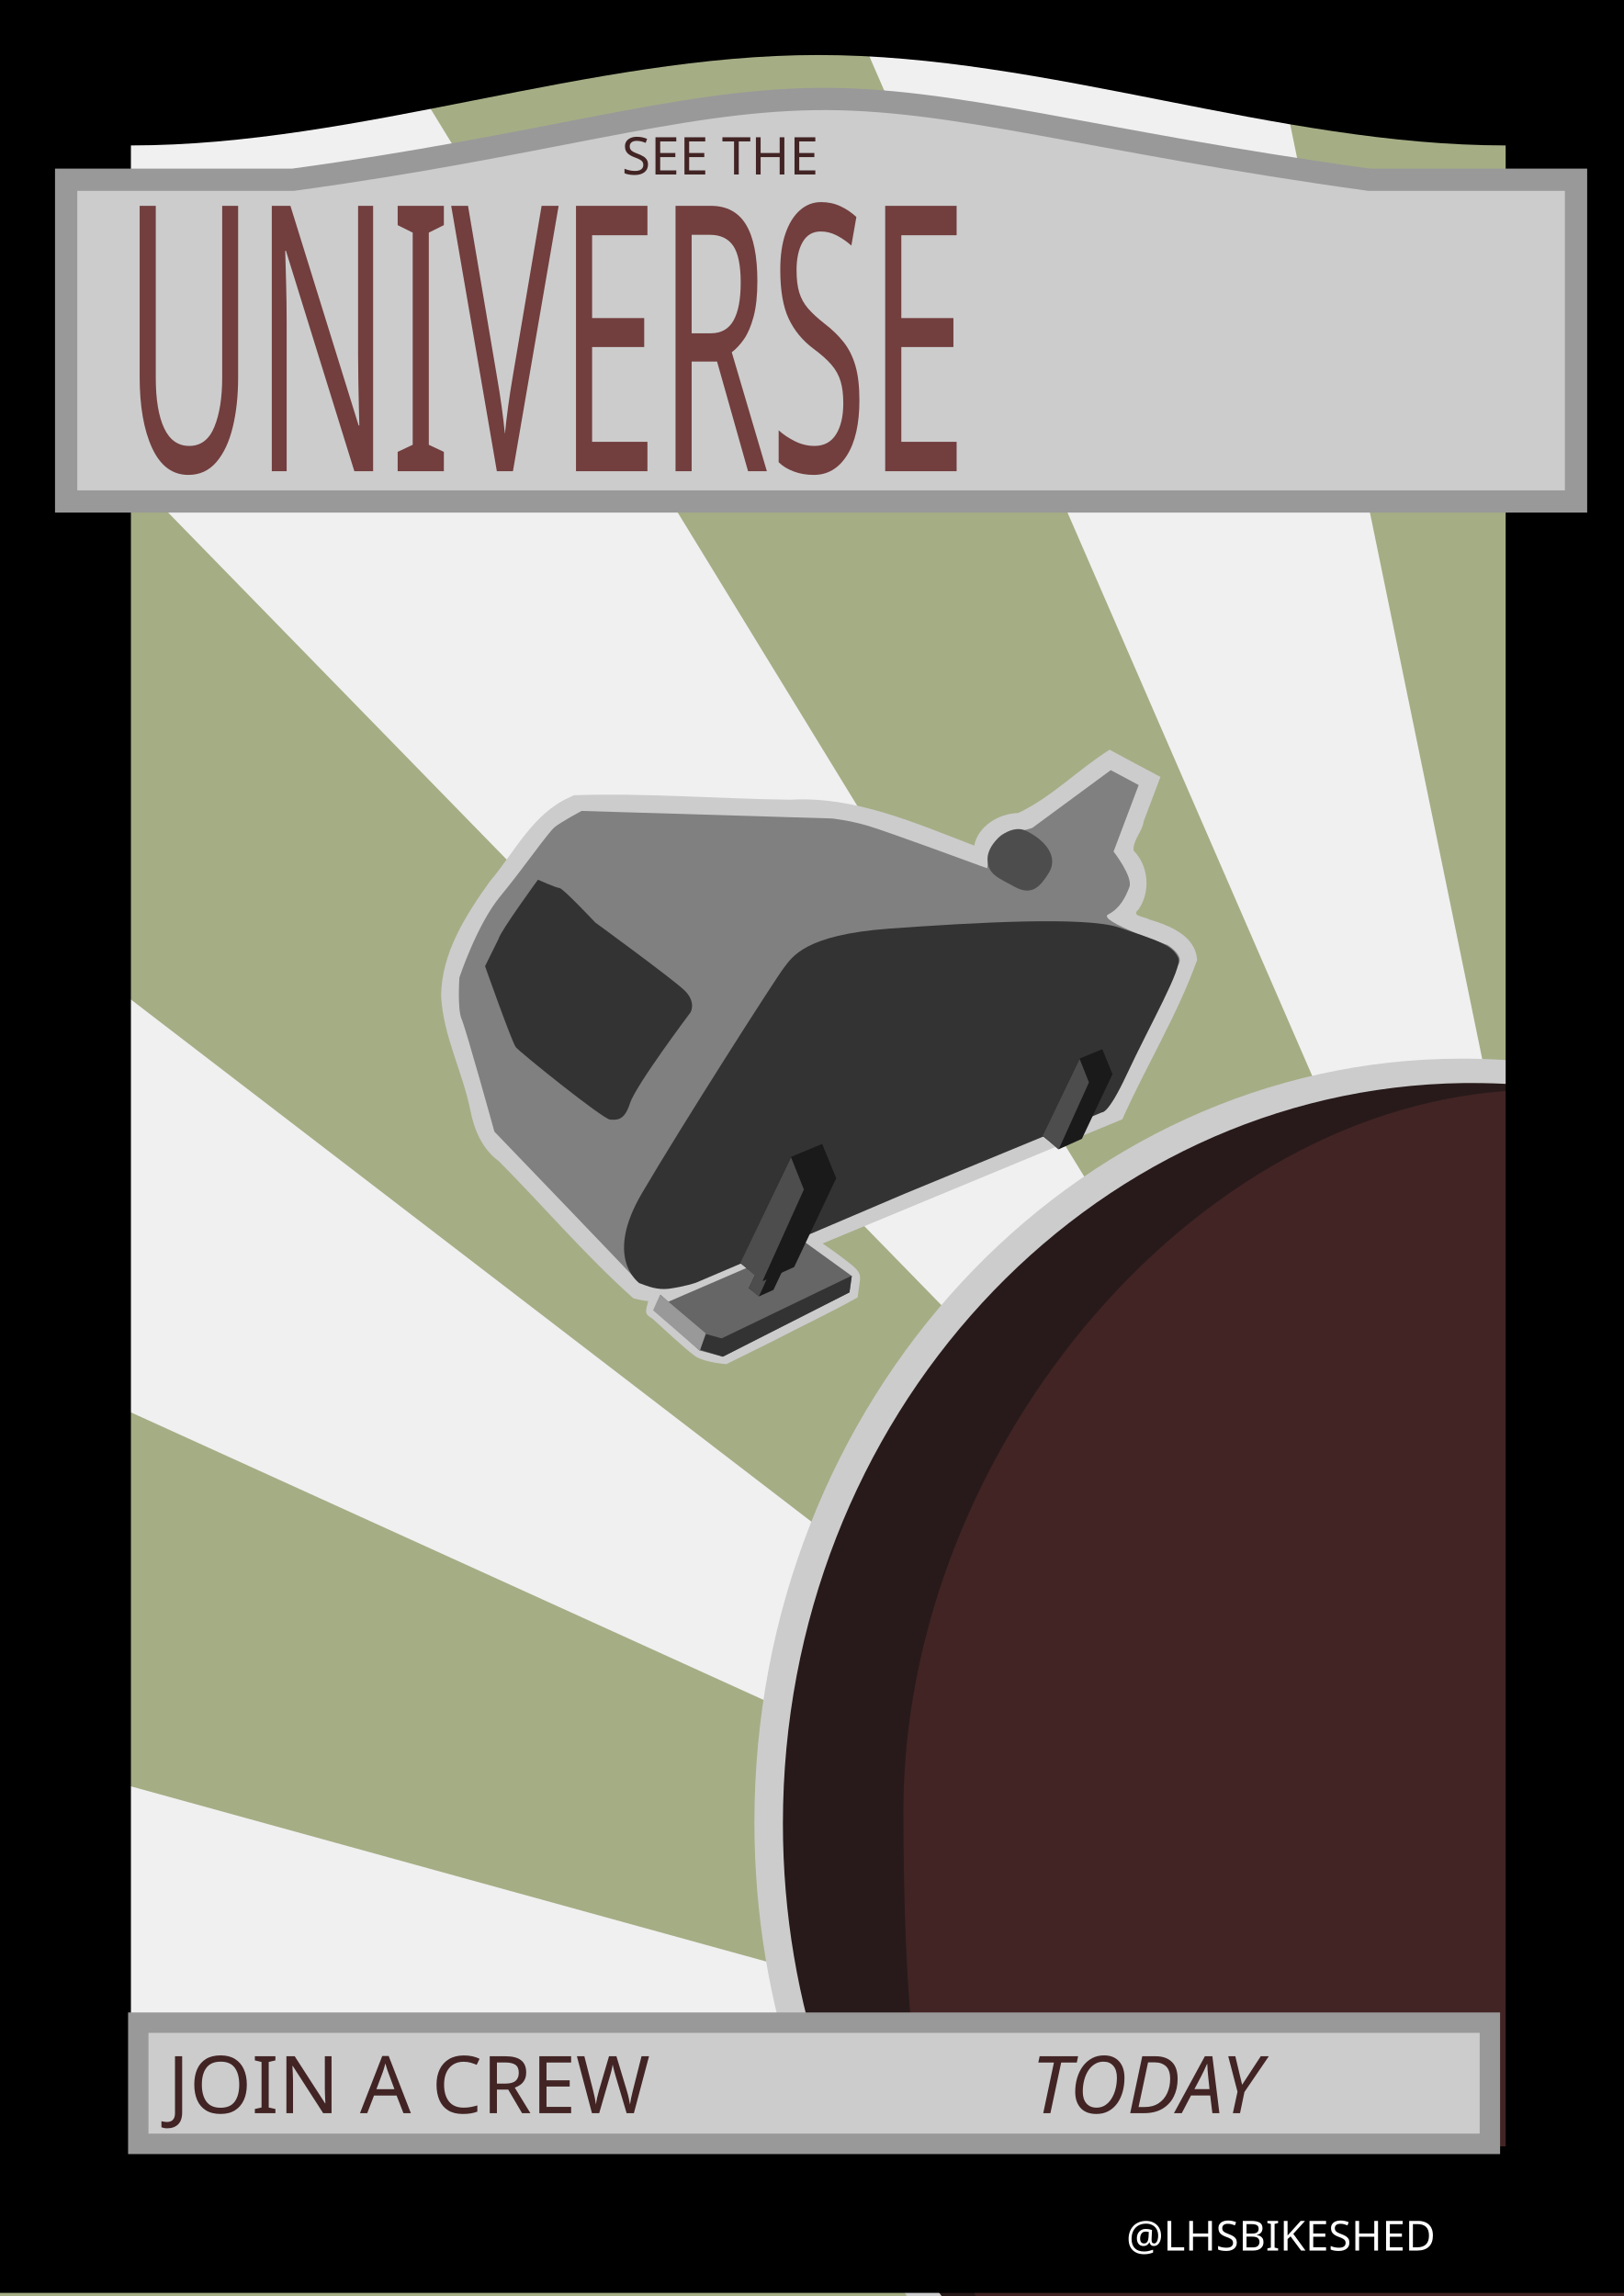
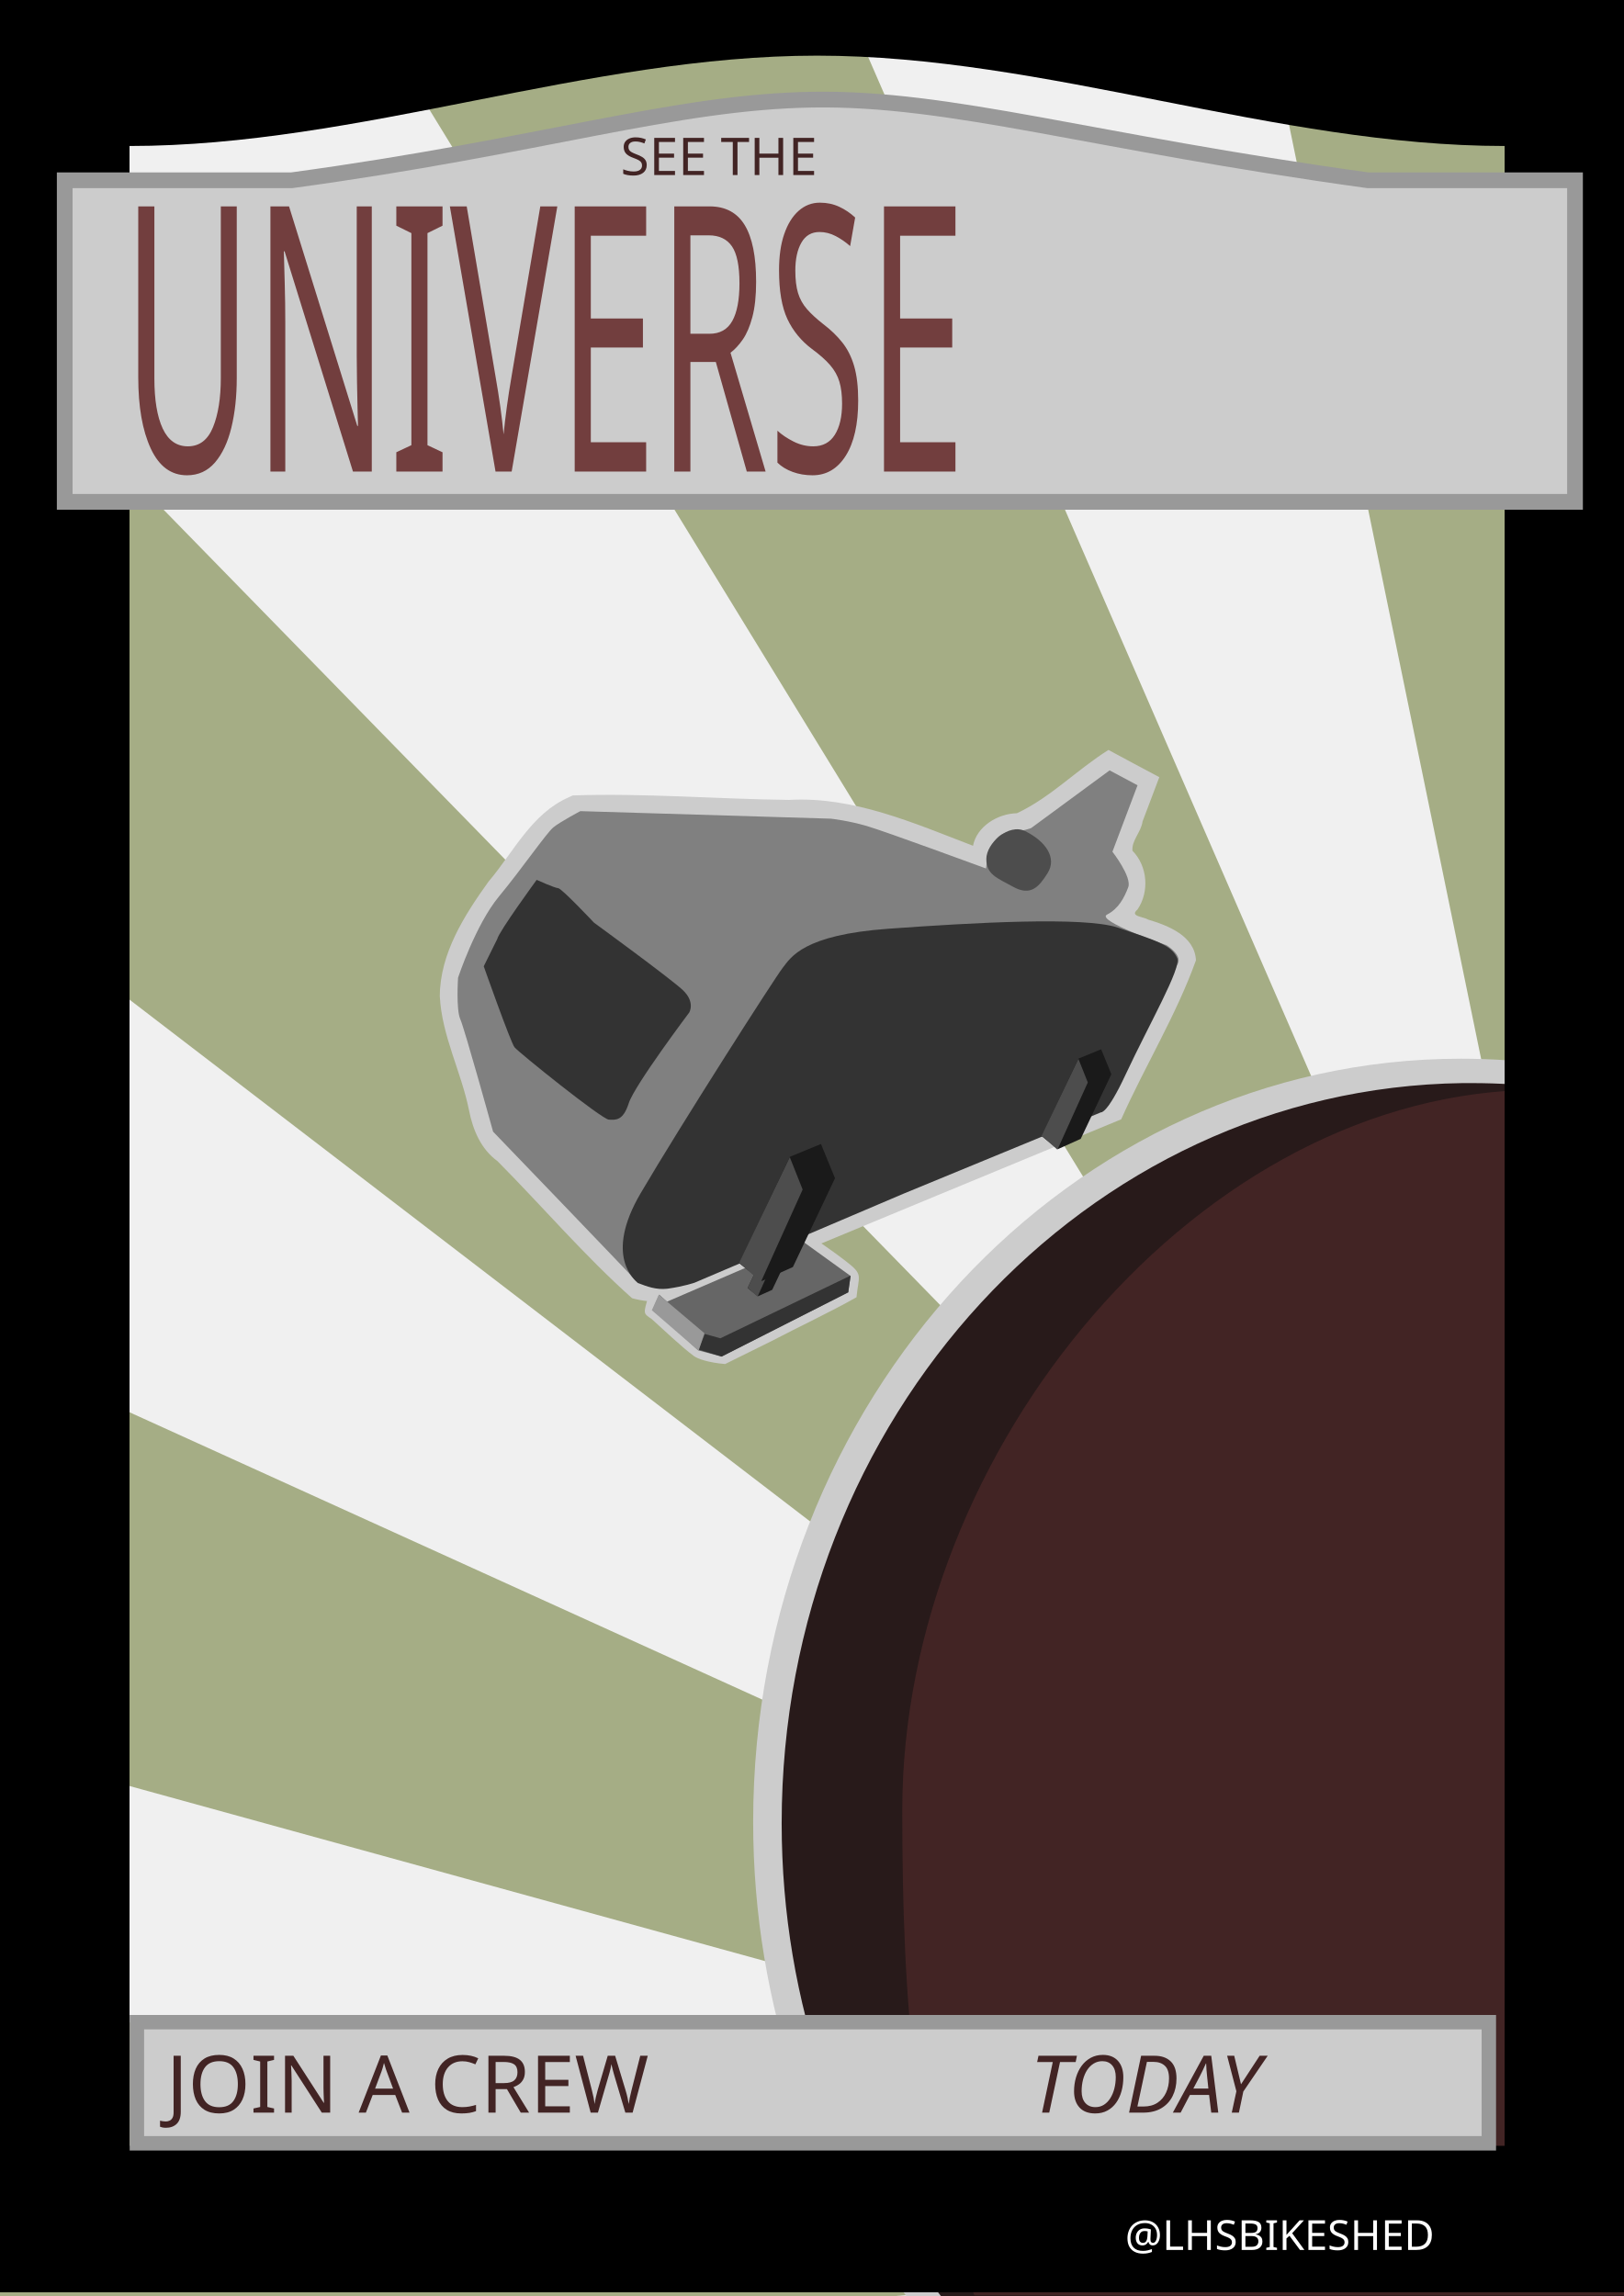
- <svg xmlns="http://www.w3.org/2000/svg" xmlns:xlink="http://www.w3.org/1999/xlink" width="744.094" height="1052.362" id="svg3041" version="1.1">
+ <svg xmlns="http://www.w3.org/2000/svg" xmlns:xlink="http://www.w3.org/1999/xlink" width="1052.362" height="1488.189" id="svg3041" version="1.1">
  <defs id="defs3043" />
-   <g id="layer2">
-     <path style="fill:#a5ad85;fill-opacity:1;stroke:none" d="m 0,922.469 0,135.969 337.719,0 460.844,-36.375 0,-36.562 L 0,922.469 z" id="rect3775" />
-     <path style="fill:#a5ad85;fill-opacity:1;stroke:none" d="M 0,620.094 0,802.219 794.781,1021.406 807.25,987.031 0,620.094 z" id="path3778" />
-     <path style="fill:#a5ad85;fill-opacity:1;stroke:none" d="M 0,155.938 0,412.094 791.156,1019.25 815.469,991.938 0,155.938 z" id="path3780" />
-     <path style="fill:#a5ad85;fill-opacity:1;stroke:none" d="M 166.5,-0.5 788.656,1016.031 821.188,999.312 386.969,-0.5 166.5,-0.5 z" id="path3782" />
-     <path style="fill:#a5ad85;fill-opacity:1;stroke:none" d="m 579.438,-0.5 169.125,823.281 0,-823.281 -169.125,0 z" id="path3784" />
-     <path style="fill:#cccccc;fill-opacity:1;stroke:none" d="m 670,485.219 c -179.098,0 -324.281,156.7 -324.281,350 0,84.668 27.86,162.312 74.219,222.844 l 330.062,0 0,-562.094 c -25.592,-7.009 -52.388,-10.75 -80,-10.75 z" id="path3804" />
+   <g id="layer2" transform="translate(0,435.8268)">
+     <path style="fill:#a5ad85;fill-opacity:1;stroke:none" d="m -0.935,868.373 0,192.172 477.709,0 651.871,-51.411 0,-51.676 L -0.935,868.373 z" id="rect3775" />
+     <path style="fill:#a5ad85;fill-opacity:1;stroke:none" d="m -0.935,441.009 0,257.408 L 1123.297,1008.207 1140.934,959.623 -0.935,441.009 z" id="path3778" />
+     <path style="fill:#a5ad85;fill-opacity:1;stroke:none" d="m -0.935,-215.009 0,362.04 L 1118.169,1005.16 1152.56,966.557 -0.935,-215.009 z" id="path3780" />
+     <path style="fill:#a5ad85;fill-opacity:1;stroke:none" d="m 234.582,-436.111 880.051,1436.722 46.016,-23.63 -614.21,-1413.092 -311.857,0 z" id="path3782" />
+     <path style="fill:#a5ad85;fill-opacity:1;stroke:none" d="m 818.689,-436.111 239.23,1163.591 0,-1163.591 -239.23,0 z" id="path3784" />
+     <path style="fill:#cccccc;fill-opacity:1;stroke:none" d="m 946.791,250.383 c -253.337,0 -458.701,221.474 -458.701,494.675 0,119.666 39.409,229.405 104.984,314.958 l 466.879,0 0,-794.439 c -36.2,-9.906 -74.104,-15.194 -113.161,-15.194 z" id="path3804" />
  </g>
-   <g id="layer1">
-     <path style="fill:#281a1a;fill-opacity:1;stroke:none" d="m 670.75,496.406 c -172.655,2.349 -311.969,153.419 -311.969,339.406 0,82.983 27.766,159.002 73.812,217.969 l 316.469,0 0,-547.937 c -23.818,-6.162 -48.676,-9.438 -74.25,-9.438 -1.364,0 -2.703,-0.018 -4.062,0 z" id="path3025" />
-     <path style="fill:#cccccc;stroke:none" d="m 369.562,564.969 c -20.836,8.644 -41.226,18.458 -62.344,26.344 -2.95,-4.316 -9.382,-1.129 -9.656,3.438 -2.156,7.44 -2.241,7.236 1.688,9.875 4.765,4.307 14.037,13.093 19.319,16.964 1.681,1.232 6.455,2.985 14.306,3.661 l 21.301,-10.548 c 12.887,-6.752 26.376,-13.019 38.887,-20.077 0.956,-10.086 3.338,-10.22 -4.679,-16.394 -5.622,-4.399 -12.47,-9.09 -18.821,-13.263 z" id="path4122" />
-     <g id="g3318">
+   <g id="layer1" transform="translate(0,435.8268)">
+     <path style="fill:#281a1a;fill-opacity:1;stroke:none" d="m 947.852,266.195 c -244.224,3.32 -441.285,216.836 -441.285,479.702 0,117.285 39.276,224.727 104.409,308.068 l 447.651,0 0,-774.431 c -33.691,-8.709 -68.853,-13.339 -105.028,-13.339 -1.929,0 -3.823,-0.026 -5.746,0 z" id="path3025" />
+     <path style="fill:#cccccc;stroke:none" d="m 521.817,363.098 c -29.473,12.217 -58.314,26.088 -88.186,37.233 -4.173,-6.099 -13.27,-1.595 -13.659,4.858 -3.05,10.515 -3.17,10.227 2.387,13.957 6.74,6.087 19.856,18.505 27.327,23.976 2.377,1.741 9.13,4.218 20.236,5.175 l 30.13,-14.908 c 18.229,-9.542 37.309,-18.401 55.006,-28.376 1.352,-14.256 4.721,-14.445 -6.618,-23.17 -7.953,-6.218 -17.64,-12.848 -26.623,-18.745 z" id="path4122" />
+     <g id="g3318" transform="matrix(1.414517,0,0,1.413357,-0.9352549,-435.4048)">
      <g transform="matrix(0.9143795,-0.4048582,0.4048582,0.9143795,-63.87984,87.83333)" id="g3062-9">
        <path id="path3019-4" d="m 184.938,385.375 c -18.612,-0.087 -33.345,12.771 -49.273,20.468 -16.412,9.673 -33.658,21.114 -41.696,39.032 -6.511,16.973 -5.04,35.699 -8.928,53.208 -2.039,8.925 -2.24,18.545 2.472,26.636 10.448,27.395 18.888,55.847 30.925,82.438 15.453,12.815 36.69,11.118 55.497,11.36 60.877,1.426 121.753,2.855 182.628,4.359 19.929,-17.999 42.388,-33.448 60.844,-52.812 4.042,-10.511 -5.237,-19.739 -12.469,-25.938 -1.42,-2.143 -7.337,-4.818 -2.625,-6.188 8.449,-5.222 12.311,-16.346 8.844,-25.594 1.487,-4.49 7.169,-6.281 9.64,-10.384 5.097,-5.156 10.193,-10.312 15.266,-15.491 -5.525,-6.93 -10.785,-13.871 -16.25,-20.844 -16.863,2.428 -33.053,9.19 -50.094,9.562 -8.212,-3.434 -19.312,-1.883 -24.438,5.5 -20.492,-20.38 -40.862,-42.957 -68.596,-53.373 -30.008,-13.734 -59.16,-29.663 -89.717,-41.971 -0.676,0.039 -1.357,-0.049 -2.031,0.031 z" style="fill:#cccccc;stroke:none" />
      </g>
      <g transform="matrix(0.9143795,-0.4048582,0.4048582,0.9143795,-63.87984,87.83333)" id="g3062">
        <path style="fill:#808080;stroke:none" d="m 187.219,393.328 103.571,49.643 c 0,0 6.786,3.929 13.571,9.643 6.786,5.714 42.143,40 42.143,40 0,0 7.5,-13.571 15.357,-11.071 7.857,2.5 11.071,2.5 11.071,2.5 l 43.571,-9.643 8.929,11.429 -22.857,23.214 c 0,0 3.571,14.286 0,17.857 -3.571,3.571 -7.857,7.143 -13.929,7.5 -6.071,0.357 19.286,23.929 19.286,23.929 0,0 4.643,6.786 1.429,9.643 -3.214,2.857 -55.714,46.786 -55.714,46.786 l -210.714,-5 c 0,0 -18.571,-5.714 -19.643,-9.286 -1.071,-3.571 -32.143,-88.929 -32.143,-88.929 0,0 7.143,-48.214 7.143,-53.214 0,-5 6.786,-17.857 6.786,-17.857 0,0 17.143,-18.929 32.143,-26.429 15,-7.5 31.786,-17.857 35.714,-18.929 3.929,-1.071 14.286,-1.786 14.286,-1.786 z" id="path3019" />
        <path style="fill:#333333;stroke:none" d="m 123.684,601.851 c -0.64,-1.596 -9.364,-17.534 17.821,-37.094 29.286,-21.071 96.071,-65.357 101.429,-68.214 5.357,-2.857 14.643,-10 51.429,3.214 36.786,13.214 84.47,31.165 96.429,42.143 13.893,12.753 19.163,17.23 19.163,23.745 0,5 -23.806,22.327 -43.449,39.47 -15.036,13.123 -17.143,11.071 -17.143,11.071 l -97.857,-2.5 -103.929,-1.429 c 0,0 -5,-0.357 -12.5,-2.5 -5.006,-1.559 -8.043,-4.59 -11.392,-7.906 z" id="path3021" />
        <path style="fill:#333333;stroke:none" d="m 117.934,440.471 c 0,0 -2.857,36.786 -2.143,39.643 0.714,2.857 23.214,46.429 26.071,47.857 2.857,1.429 5.714,3.214 11.429,-3.214 5.714,-6.429 42.143,-26.786 42.143,-26.786 0,0 4.643,-3.214 1.429,-10.714 -3.214,-7.5 -24.643,-44.643 -24.643,-44.643 0,0 -7.143,-20.357 -8.571,-21.071 -1.429,-0.714 -7.5,-7.5 -7.5,-7.5 0,0 -25.357,14.643 -27.5,17.5" id="path3023" />
      </g>
      <path transform="translate(-3.535534,-3.030458)" style="fill:#4d4d4d;fill-opacity:1;stroke:none" d="m 484.116,403.213 c -3.841,6.07 -7.598,10.733 -15.784,6.187 -7.377,-4.097 -12.248,-5.57 -12.248,-12.753 0,-7.183 10.24,-16.492 17.804,-12.753 9.196,4.546 14.773,12.136 10.228,19.319 z" id="path3334" />
    </g>
-     <path style="fill:#422424;fill-opacity:1;stroke:none" d="m 705.938,499.5 c -154.791,0 -291.906,164.162 -291.906,330.406 0,87.323 5.485,166.734 33.125,222.469 l 301.906,0 0,-546.812 C 734.021,501.807 718.927,499.5 705.938,499.5 z" id="path3076" />
-     <path style="fill:#000000;fill-opacity:1;stroke:none" d="m -2.844,-3.344 0,1054.281 764.281,0 0,-1054.281 -764.281,0 z M 375,25.219 c 105,0 210,41.438 315,41.438 l 0,917.125 -630,0 0,-917.125 c 105,0 210,-41.438 315,-41.438 z" id="rect3021" />
-     <path style="fill:#666666;stroke:none" d="m 390.357,584.862 -1.071,7.5 -58.036,29.464 -10.714,-2.857 -20.714,-18.929 2.857,-6.607 3.571,3.214 62.857,-27.143 z" id="path4116" />
-     <path style="fill:#cccccc;fill-opacity:1;stroke:#999999;stroke-width:10.2;stroke-miterlimit:4;stroke-dasharray:none" d="m 134.296,82.375 -103.983,0 0,147.469 345.469,0 1,0 345.469,0 0,-147.469 -94.892,0 C 499.888,64.8 436.7,44.387 373.068,45.393 309.436,46.399 248.895,66.803 134.296,82.375 z" id="path3798" />
-     <text xml:space="preserve" style="font-size:23.872px;font-style:normal;font-variant:normal;font-weight:normal;font-stretch:normal;line-height:125%;letter-spacing:0px;word-spacing:0px;fill:#422424;fill-opacity:1;stroke:none;font-family:Hanzel Extended;-inkscape-font-specification:Hanzel Extended" x="284.974" y="79.976" id="text3764">
-       <tspan id="tspan3766" x="284.974" y="79.976">SEE THE</tspan>
+     <path style="fill:#422424;fill-opacity:1;stroke:none" d="m 997.626,270.567 c -218.955,0 -412.906,232.02 -412.906,466.982 0,123.419 7.759,235.655 46.856,314.428 l 427.052,0 0,-772.841 c -21.277,-5.307 -42.627,-8.568 -61.001,-8.568 z" id="path3076" />
+     <path style="fill:#000000;fill-opacity:1;stroke:none" d="m -4.958,-440.131 0,1490.076 1081.089,0 0,-1490.076 -1081.089,0 z m 534.467,40.369 c 148.524,0 297.049,58.566 445.573,58.566 l 0,1296.225 -891.146,0 0,-1296.225 c 148.524,0 297.049,-58.566 445.573,-58.566 z" id="rect3021" />
+     <path style="fill:#666666;stroke:none" d="m 551.232,391.214 -1.516,10.6 -82.093,41.644 -15.156,-4.038 -29.301,-26.753 4.041,-9.338 5.052,4.543 88.913,-38.363 z" id="path4116" />
+     <path style="fill:#cccccc;fill-opacity:1;stroke:#999999;stroke-width:10.2;stroke-miterlimit:4;stroke-dasharray:none" d="m 189.028,-318.979 -147.086,0 0,208.426 488.672,0 1.415,0 488.672,0 0,-208.426 -134.226,0 c -180.308,-24.84 -269.689,-53.69 -359.698,-52.269 -90.009,1.422 -175.645,30.26 -337.748,52.269 z" id="path3798" />
+     <text xml:space="preserve" style="font-size:33.753px;font-style:normal;font-variant:normal;font-weight:normal;font-stretch:normal;line-height:125%;letter-spacing:0px;word-spacing:0px;fill:#422424;fill-opacity:1;stroke:none;font-family:Hanzel Extended;-inkscape-font-specification:Hanzel Extended" x="402" y="-322.502" id="text3764" transform="scale(1.00041,0.9995899)">
+       <tspan id="tspan3766" x="402" y="-322.502">SEE THE</tspan>
    </text>
-     <text xml:space="preserve" style="font-size:118.223px;font-style:normal;font-variant:normal;font-weight:normal;font-stretch:normal;line-height:125%;letter-spacing:0px;word-spacing:0px;fill:#723e3e;fill-opacity:1;stroke:none;font-family:Hanzel Extended;-inkscape-font-specification:Hanzel Extended" x="81.577" y="149.885" id="text3768" transform="scale(0.6940277,1.440865)">
-       <tspan id="tspan3770" x="81.577" y="149.885">UNIVERSE</tspan>
+     <text xml:space="preserve" style="font-size:167.16px;font-style:normal;font-variant:normal;font-weight:normal;font-stretch:normal;line-height:125%;letter-spacing:0px;word-spacing:0px;fill:#723e3e;fill-opacity:1;stroke:none;font-family:Hanzel Extended;-inkscape-font-specification:Hanzel Extended" x="113.998" y="-90.379" id="text3768" transform="scale(0.6943125,1.440274)">
+       <tspan id="tspan3770" x="113.998" y="-90.379">UNIVERSE</tspan>
    </text>
-     <g id="g3873" transform="matrix(0.916544,0,0,0.916544,41.1546,103.2653)">
-       <rect y="898.819" x="24.244" height="60.609" width="675.792" id="rect3871" style="fill:#cccccc;fill-opacity:1;stroke:#999999;stroke-width:10.2;stroke-linecap:round;stroke-linejoin:miter;stroke-miterlimit:4;stroke-opacity:1;stroke-dasharray:none" />
+     <g id="g3873" transform="matrix(1.296468,0,0,1.295404,57.27864,-289.454)">
+       <rect y="898.819" x="24.244" height="60.609" width="675.792" id="rect3871" style="fill:#cccccc;fill-opacity:1;stroke:#999999;stroke-width:7.214;stroke-linecap:round;stroke-linejoin:miter;stroke-miterlimit:4;stroke-opacity:1;stroke-dasharray:none" />
      <text xml:space="preserve" style="font-size:39.854px;font-style:normal;font-variant:normal;font-weight:normal;font-stretch:normal;line-height:125%;letter-spacing:0px;word-spacing:0px;fill:#422424;fill-opacity:1;stroke:none;font-family:Hanzel Extended;-inkscape-font-specification:Hanzel Extended" x="38.925" y="944.082" id="text3859">
        <tspan id="tspan3861" x="38.925" y="944.082">JOIN A CREW</tspan>
      </text>
      <text id="text3863" y="944.082" x="470.658" style="font-size:39.854px;font-style:oblique;font-variant:normal;font-weight:normal;font-stretch:normal;line-height:125%;letter-spacing:0px;word-spacing:0px;fill:#422424;fill-opacity:1;stroke:none;font-family:Hanzel Extended;-inkscape-font-specification:Hanzel Extended Oblique" xml:space="preserve">
        <tspan y="944.082" x="470.658" id="tspan3865">TODAY</tspan>
      </text>
    </g>
-     <text xml:space="preserve" style="font-size:19.016px;font-style:normal;font-variant:normal;font-weight:normal;font-stretch:normal;line-height:125%;letter-spacing:0px;word-spacing:0px;fill:#ffffff;fill-opacity:1;stroke:none;font-family:Hanzel Extended;-inkscape-font-specification:Hanzel Extended" x="516.095" y="1031.527" id="text3867">
-       <tspan id="tspan3869" x="516.095" y="1031.527">@LHSBIKESHED</tspan>
+     <text xml:space="preserve" style="font-size:26.888px;font-style:normal;font-variant:normal;font-weight:normal;font-stretch:normal;line-height:125%;letter-spacing:0px;word-spacing:0px;fill:#ffffff;fill-opacity:1;stroke:none;font-family:Hanzel Extended;-inkscape-font-specification:Hanzel Extended" x="728.792" y="1022.931" id="text3867" transform="scale(1.00041,0.9995899)">
+       <tspan id="tspan3869" x="728.792" y="1022.931">@LHSBIKESHED</tspan>
    </text>
-     <g id="g4111" transform="matrix(0.4576271,0,0,0.4576271,189.6126,314.5833)">
+     <g id="g4111" transform="matrix(0.6473215,0,0,0.6467906,267.2751,9.213769)">
      <path style="fill:#1a1a1a;stroke:none" d="m 373.036,548.076 6.429,15.714 -19.286,40.714 -14.286,6.429 -10.357,-8.214 23.214,-48.75 z" id="path4107" />
      <path style="fill:#4d4d4d;stroke:none" d="m 358.75,554.148 5.893,14.821 -19.107,42.321 -10,-8.75 z" id="path4109" />
    </g>
-     <path style="fill:#1a1a1a;stroke:none" d="m 376.786,524.326 6.429,15.714 -19.286,40.714 -14.286,6.429 -10.357,-8.214 23.214,-48.75 z" id="path3326" />
-     <path style="fill:#4d4d4d;stroke:none" d="m 362.5,530.398 5.893,14.821 -19.107,42.321 -10,-8.75 z" id="path3328" />
-     <use x="0" y="0" xlink:href="#path3326" id="use3330" transform="matrix(0.7283431,0,0,0.7283431,230.7186,99.00033)" width="744.094" height="1052.362" />
-     <use x="0" y="0" xlink:href="#path3328" id="use3332" transform="matrix(0.7283431,0,0,0.7283431,230.7186,99.00033)" width="744.094" height="1052.362" />
-     <path style="fill:#333333;stroke:none;stroke-width:1px;stroke-linecap:butt;stroke-linejoin:miter;stroke-opacity:1" d="m 390.357,584.684 -59.643,28.75 -7.143,-1.964 -2.857,7.143 10.536,3.214 58.036,-29.464 z" id="path4118" />
-     <path style="fill:#999999;stroke:none;stroke-width:1px;stroke-linecap:butt;stroke-linejoin:miter;stroke-opacity:1" d="m 302.5,593.434 20.893,17.679 -2.679,8.036 -21.429,-18.571 z" id="path4120" />
+     <path style="fill:#1a1a1a;stroke:none" d="m 532.035,305.656 9.093,22.21 -27.28,57.544 -20.207,9.086 -14.65,-11.61 32.837,-68.901 z" id="path3326" />
+     <path style="fill:#4d4d4d;stroke:none" d="m 511.827,314.237 8.336,20.948 -27.027,59.815 -14.145,-12.367 z" id="path3328" />
+     <use x="0" y="0" xlink:href="#path3326" id="use3330" transform="matrix(0.7283431,0,0,0.7283431,326.1014,21.64213)" width="744.094" height="1052.362" />
+     <use x="0" y="0" xlink:href="#path3328" id="use3332" transform="matrix(0.7283431,0,0,0.7283431,326.1014,21.64213)" width="744.094" height="1052.362" />
+     <path style="fill:#333333;stroke:none" d="m 551.232,390.962 -84.366,40.634 -10.104,-2.776 -4.041,10.095 14.903,4.543 82.093,-41.644 z" id="path4118" />
+     <path style="fill:#999999;stroke:none" d="m 426.956,403.329 29.553,24.986 -3.789,11.357 -30.311,-26.248 z" id="path4120" />
  </g>
</svg>
